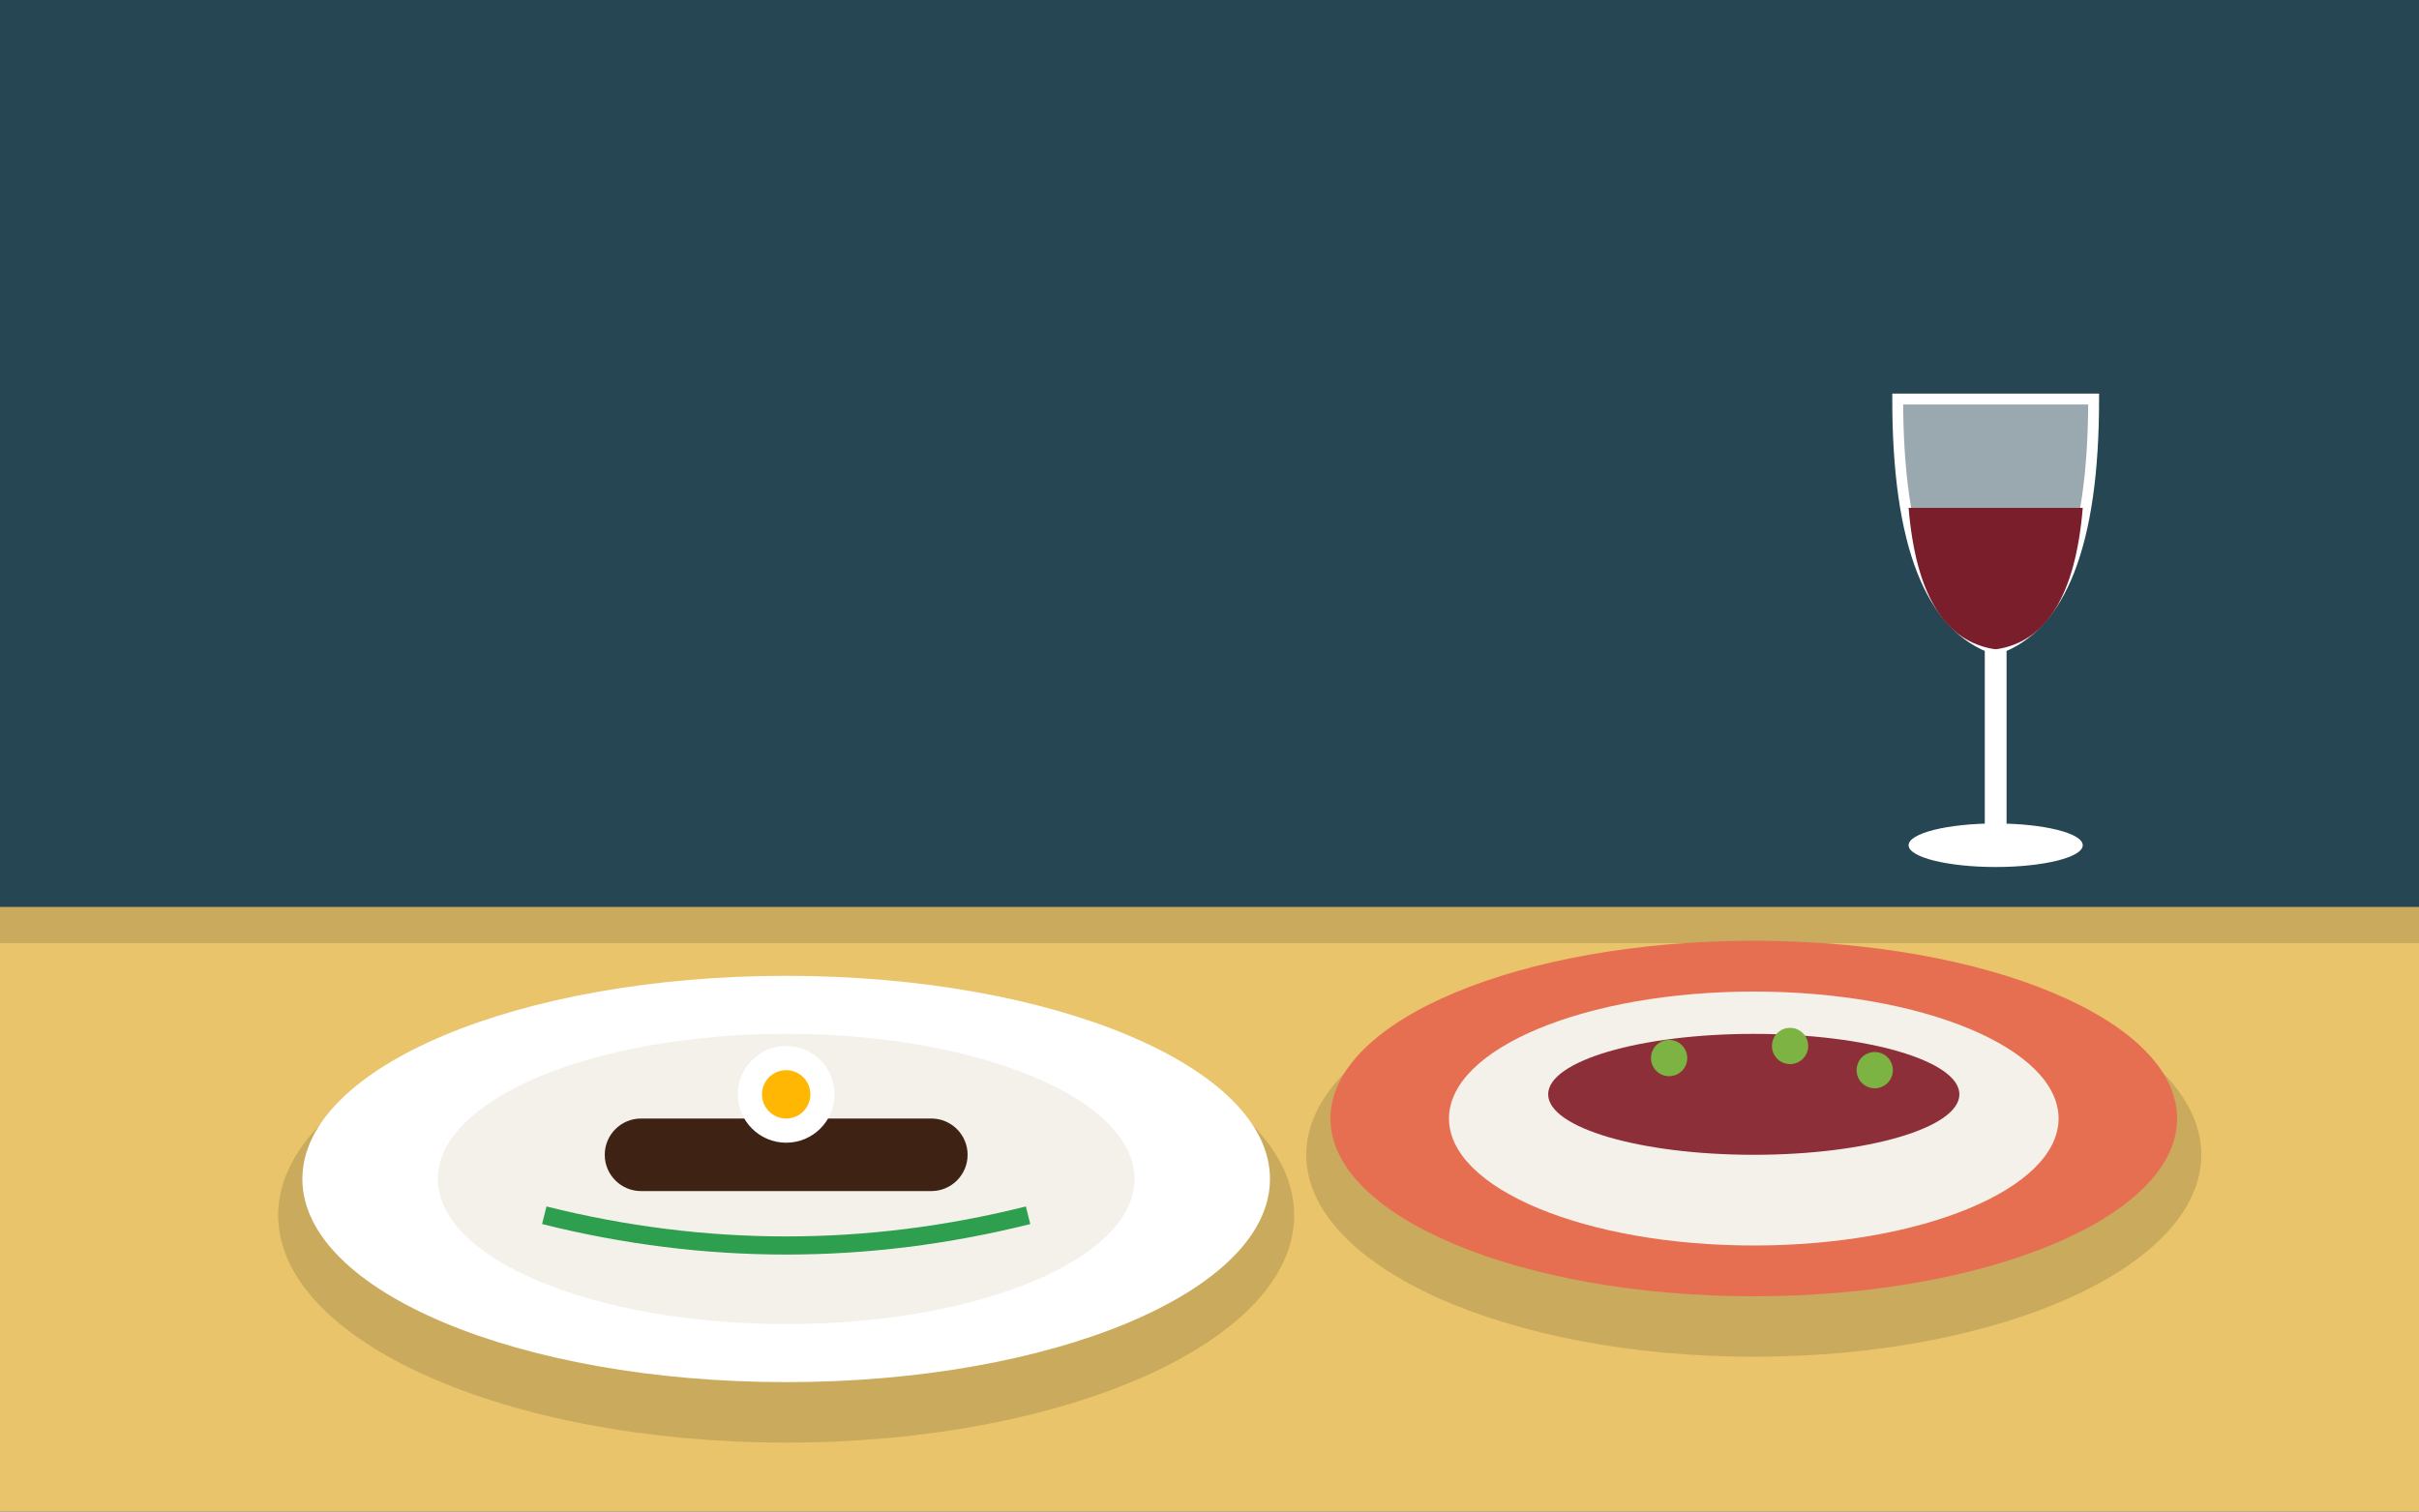
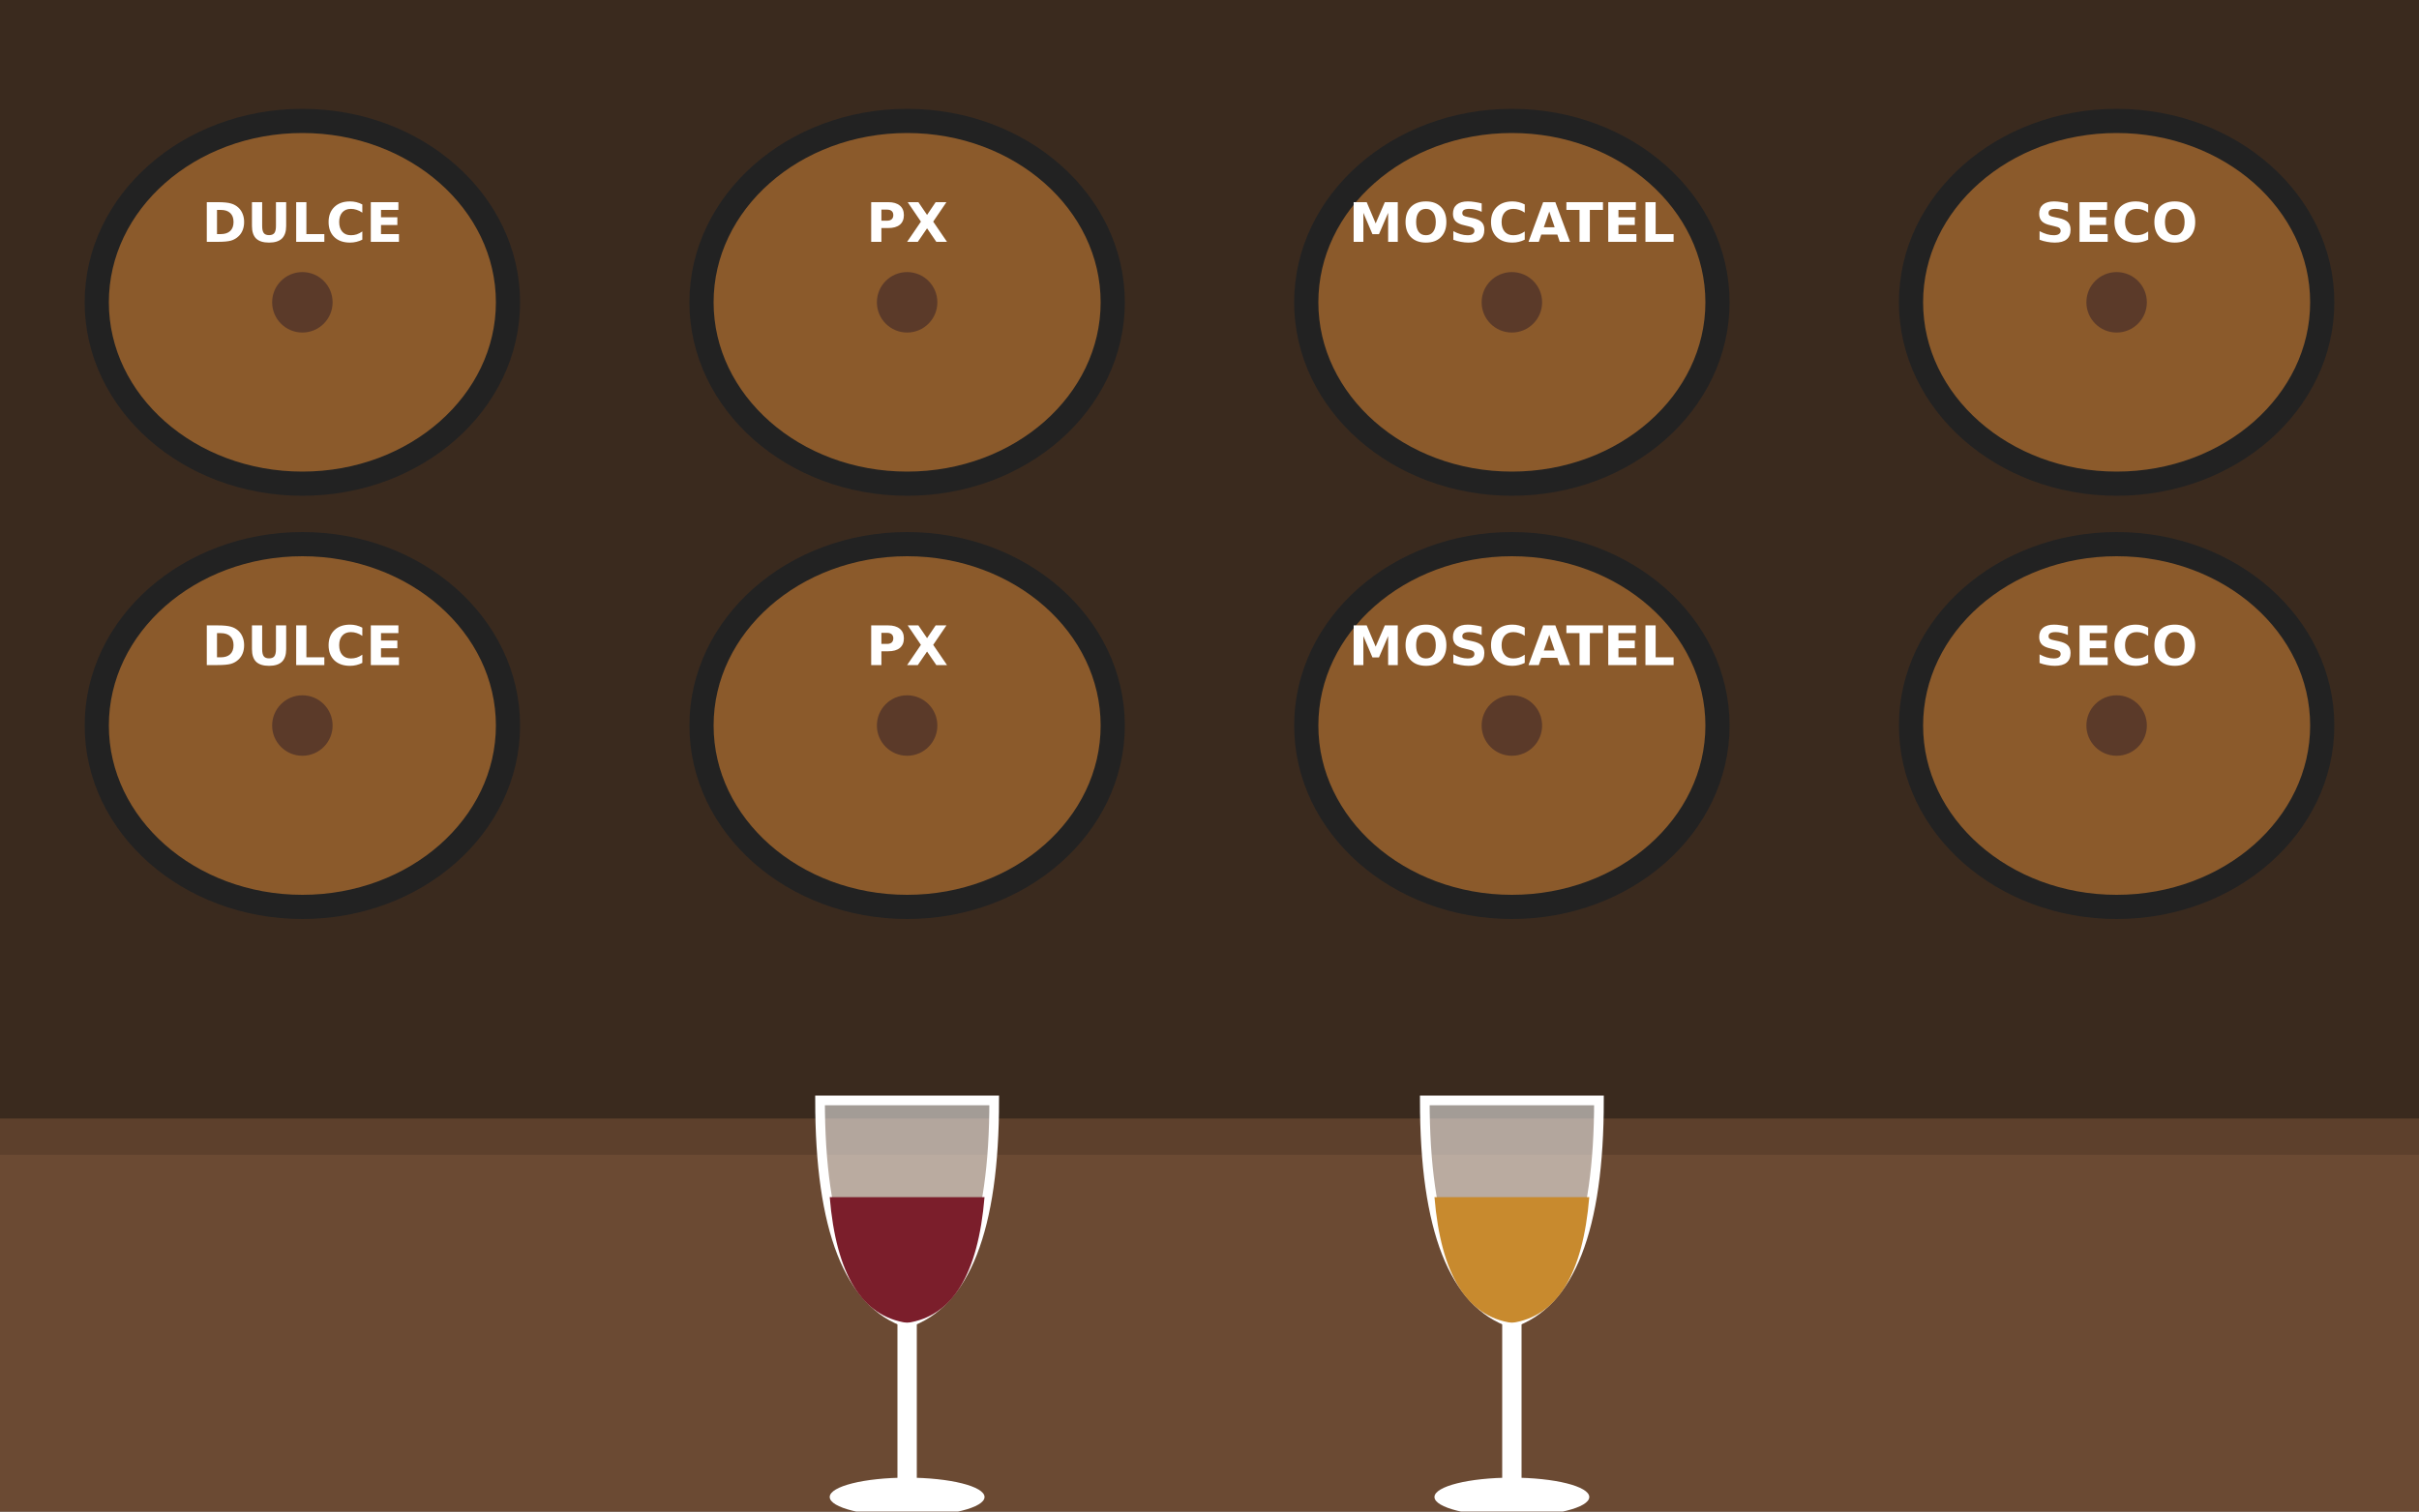
<svg xmlns="http://www.w3.org/2000/svg" viewBox="0 0 400 250" preserveAspectRatio="xMidYMid slice">
  <rect width="400" height="250" fill="#FFF" />
-   <rect width="400" height="250" fill="#264653" />
-   <rect x="0" y="150" width="400" height="100" fill="#E9C46A" />
-   <rect x="0" y="150" width="400" height="6" fill="#00000022" />
-   <g transform="translate(130,195)">
-     <ellipse cx="0" cy="6" rx="84" ry="37.6" fill="#00000022" />
-     <ellipse cx="0" cy="0" rx="80" ry="33.6" fill="#FFFFFF" />
-     <ellipse cx="0" cy="0" rx="57.6" ry="24.0" fill="#F4F1EA" />
-     <rect x="-30" y="-10" width="60" height="12" rx="6" fill="#3E2214" />
-     <circle cx="0" cy="-14" r="8" fill="#fff" />
-     <circle cx="0" cy="-14" r="4" fill="#FFB703" />
-     <path d="M-40 6 q40 10 80 0" stroke="#2E9E4F" stroke-width="3" fill="none" />
+   <rect width="400" height="250" fill="#3A2A1E" />
+   <g transform="translate(50,50)">
+     <ellipse rx="34" ry="30" fill="#8B5A2B" />
+     <ellipse rx="34" ry="30" fill="none" stroke="#222" stroke-width="4" />
+     <circle r="5" fill="#5B3A29" />
+     <text y="-10" text-anchor="middle" font-family="DejaVu Sans" font-size="9" font-weight="bold" fill="#fff">DULCE</text>
  </g>
-   <g transform="translate(290,185)">
-     <ellipse cx="0" cy="6" rx="74" ry="33.4" fill="#00000022" />
-     <ellipse cx="0" cy="0" rx="70" ry="29.4" fill="#E76F51" />
-     <ellipse cx="0" cy="0" rx="50.4" ry="21.0" fill="#F4F1EA" />
-     <ellipse cx="0" cy="-4" rx="34" ry="10" fill="#8C2F39" />
-     <g fill="#7CB342">
-       <circle cx="-14" cy="-10" r="3" />
-       <circle cx="6" cy="-12" r="3" />
-       <circle cx="20" cy="-8" r="3" />
-     </g>
+   <g transform="translate(150,50)">
+     <ellipse rx="34" ry="30" fill="#8B5A2B" />
+     <ellipse rx="34" ry="30" fill="none" stroke="#222" stroke-width="4" />
+     <circle r="5" fill="#5B3A29" />
+     <text y="-10" text-anchor="middle" font-family="DejaVu Sans" font-size="9" font-weight="bold" fill="#fff">PX</text>
  </g>
-   <g transform="translate(330,120) scale(0.9)">
+   <g transform="translate(250,50)">
+     <ellipse rx="34" ry="30" fill="#8B5A2B" />
+     <ellipse rx="34" ry="30" fill="none" stroke="#222" stroke-width="4" />
+     <circle r="5" fill="#5B3A29" />
+     <text y="-10" text-anchor="middle" font-family="DejaVu Sans" font-size="9" font-weight="bold" fill="#fff">MOSCATEL</text>
+   </g>
+   <g transform="translate(350,50)">
+     <ellipse rx="34" ry="30" fill="#8B5A2B" />
+     <ellipse rx="34" ry="30" fill="none" stroke="#222" stroke-width="4" />
+     <circle r="5" fill="#5B3A29" />
+     <text y="-10" text-anchor="middle" font-family="DejaVu Sans" font-size="9" font-weight="bold" fill="#fff">SECO</text>
+   </g>
+   <g transform="translate(50,120)">
+     <ellipse rx="34" ry="30" fill="#8B5A2B" />
+     <ellipse rx="34" ry="30" fill="none" stroke="#222" stroke-width="4" />
+     <circle r="5" fill="#5B3A29" />
+     <text y="-10" text-anchor="middle" font-family="DejaVu Sans" font-size="9" font-weight="bold" fill="#fff">DULCE</text>
+   </g>
+   <g transform="translate(150,120)">
+     <ellipse rx="34" ry="30" fill="#8B5A2B" />
+     <ellipse rx="34" ry="30" fill="none" stroke="#222" stroke-width="4" />
+     <circle r="5" fill="#5B3A29" />
+     <text y="-10" text-anchor="middle" font-family="DejaVu Sans" font-size="9" font-weight="bold" fill="#fff">PX</text>
+   </g>
+   <g transform="translate(250,120)">
+     <ellipse rx="34" ry="30" fill="#8B5A2B" />
+     <ellipse rx="34" ry="30" fill="none" stroke="#222" stroke-width="4" />
+     <circle r="5" fill="#5B3A29" />
+     <text y="-10" text-anchor="middle" font-family="DejaVu Sans" font-size="9" font-weight="bold" fill="#fff">MOSCATEL</text>
+   </g>
+   <g transform="translate(350,120)">
+     <ellipse rx="34" ry="30" fill="#8B5A2B" />
+     <ellipse rx="34" ry="30" fill="none" stroke="#222" stroke-width="4" />
+     <circle r="5" fill="#5B3A29" />
+     <text y="-10" text-anchor="middle" font-family="DejaVu Sans" font-size="9" font-weight="bold" fill="#fff">SECO</text>
+   </g>
+   <rect x="0" y="185" width="400" height="65" fill="#6B4A33" />
+   <rect x="0" y="185" width="400" height="6" fill="#00000022" />
+   <g transform="translate(150,230) scale(0.8)">
    <path d="M-18 -60 h36 q0 40 -18 46 q-18 -6 -18 -46z" fill="#ffffff88" stroke="#fff" stroke-width="2" />
    <path d="M-16 -40 h32 q-2 24 -16 26 q-14 -2 -16 -26z" fill="#7B1E2B" />
    <rect x="-2" y="-14" width="4" height="34" fill="#fff" />
    <ellipse cx="0" cy="22" rx="16" ry="4" fill="#fff" />
  </g>
+   <g transform="translate(250,230) scale(0.8)">
+     <path d="M-18 -60 h36 q0 40 -18 46 q-18 -6 -18 -46z" fill="#ffffff88" stroke="#fff" stroke-width="2" />
+     <path d="M-16 -40 h32 q-2 24 -16 26 q-14 -2 -16 -26z" fill="#C88A2E" />
+     <rect x="-2" y="-14" width="4" height="34" fill="#fff" />
+     <ellipse cx="0" cy="22" rx="16" ry="4" fill="#fff" />
+   </g>
</svg>
